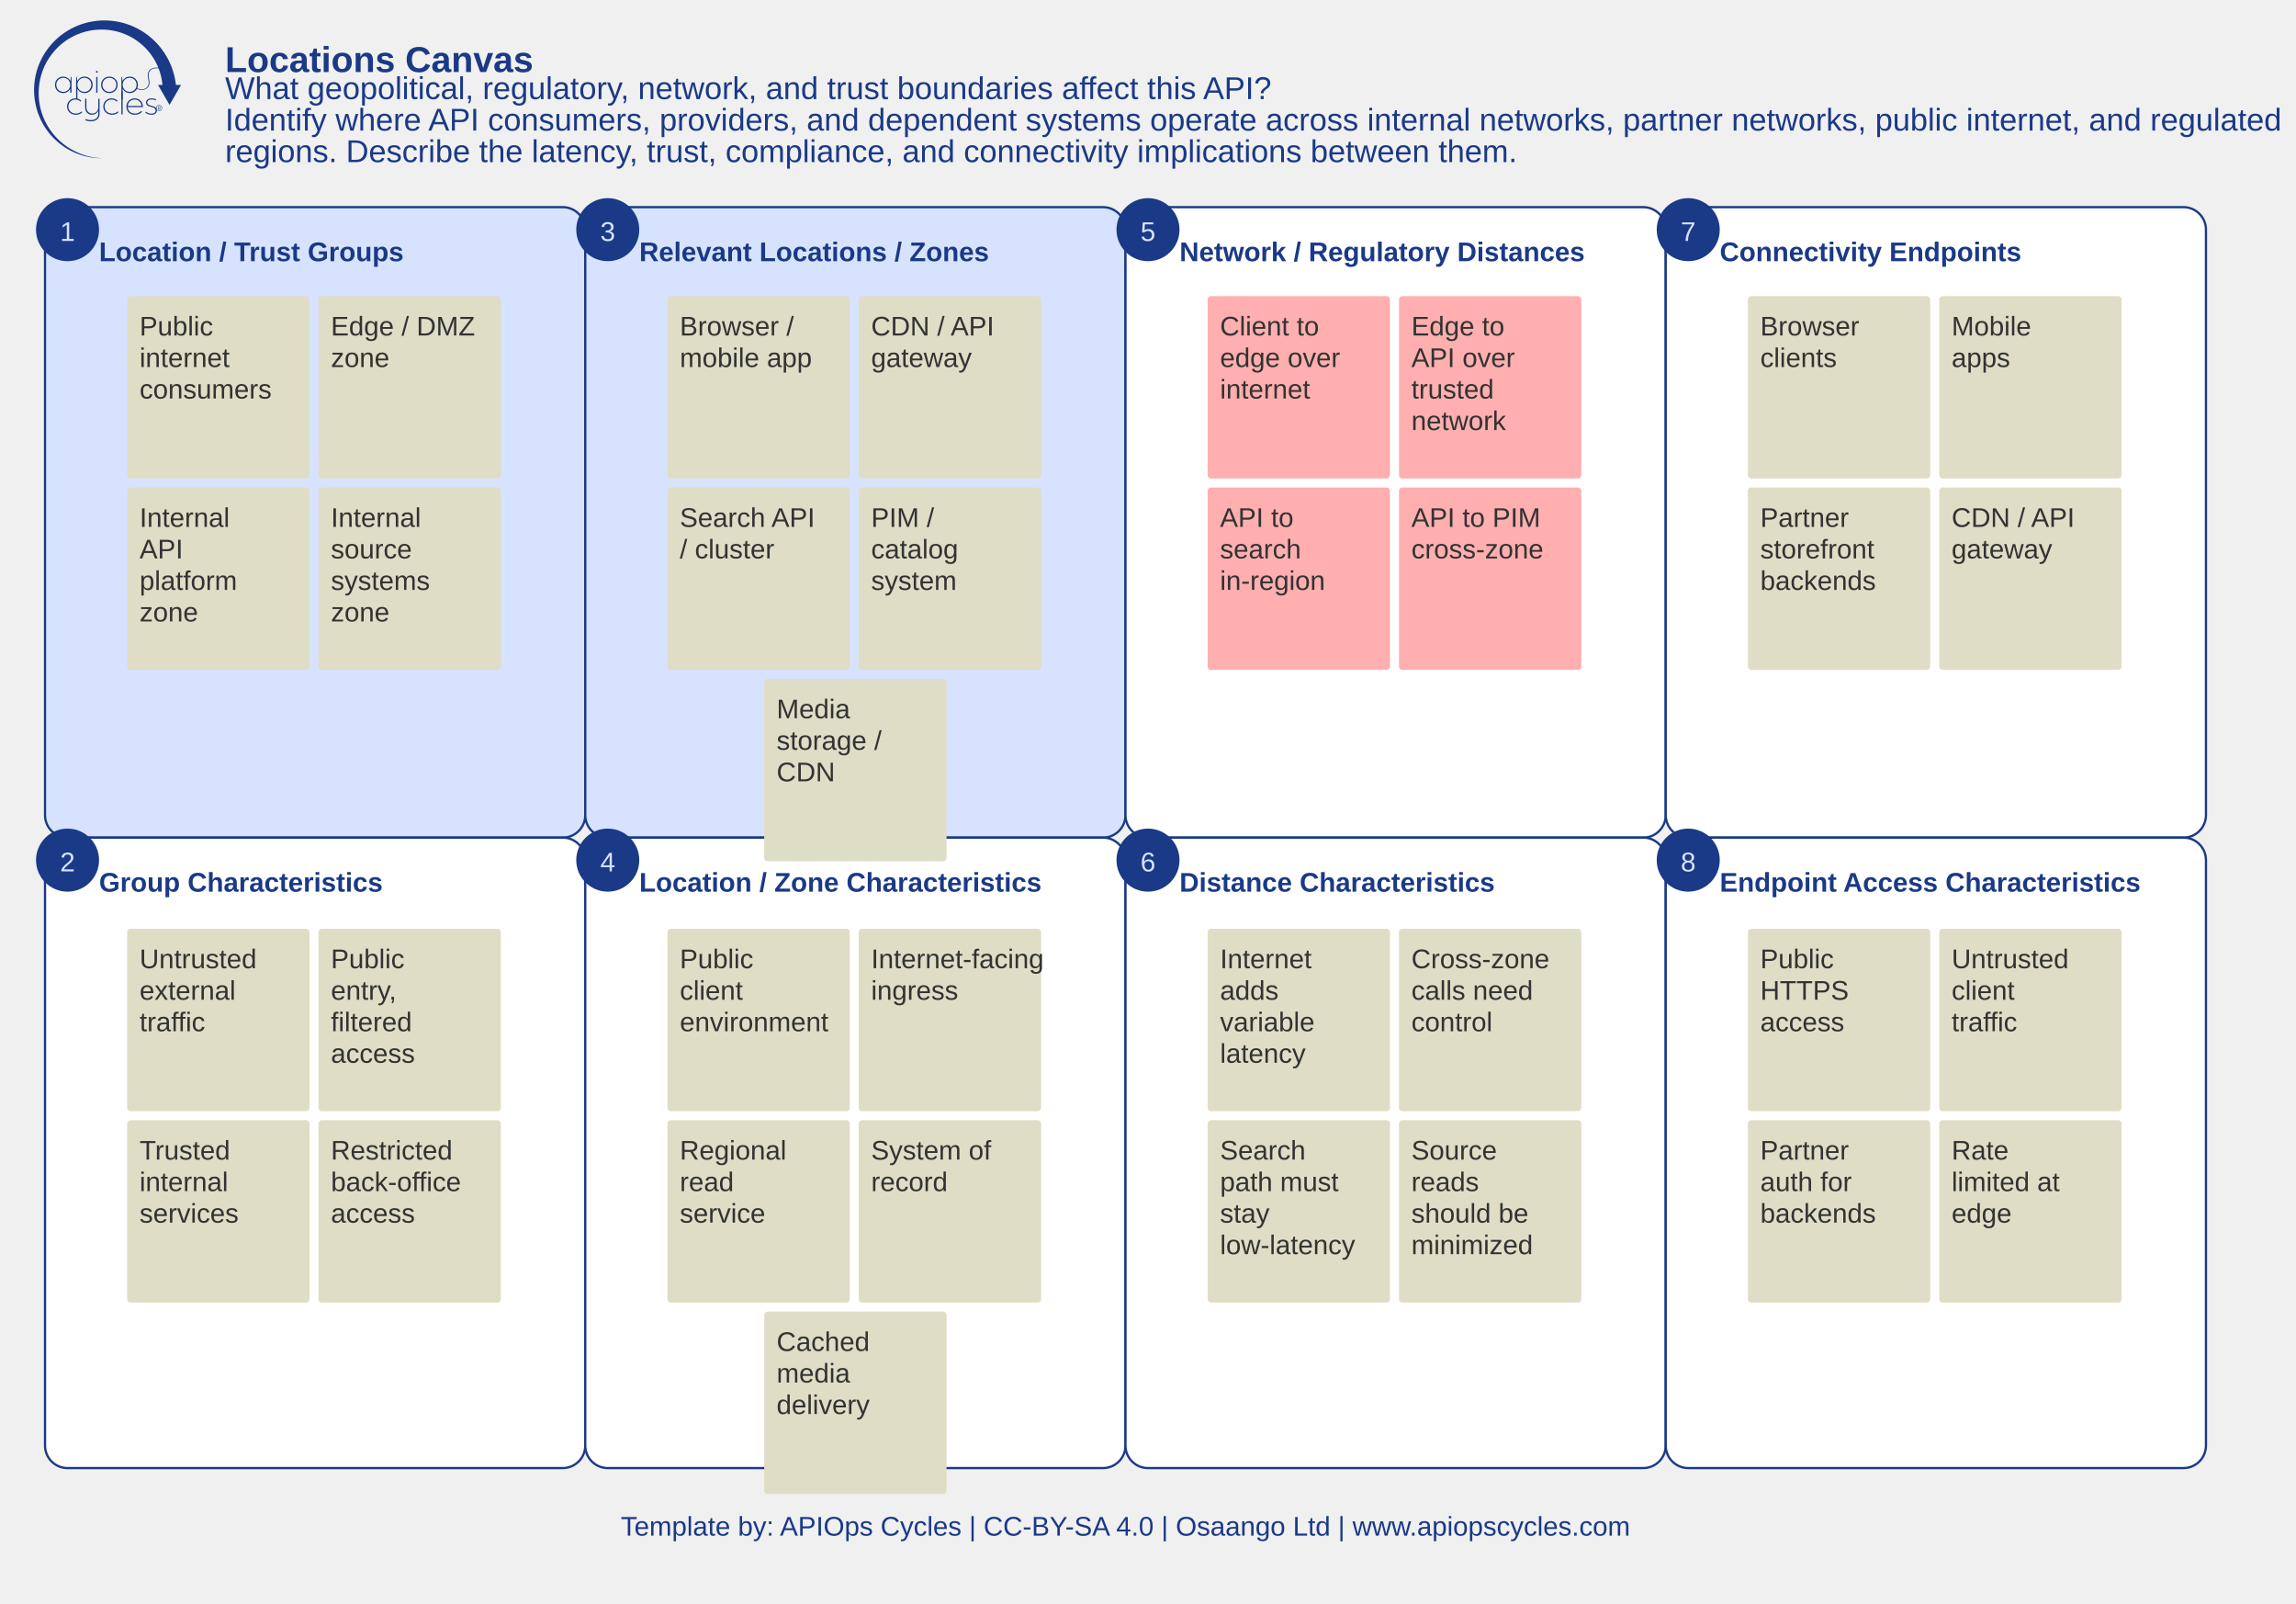
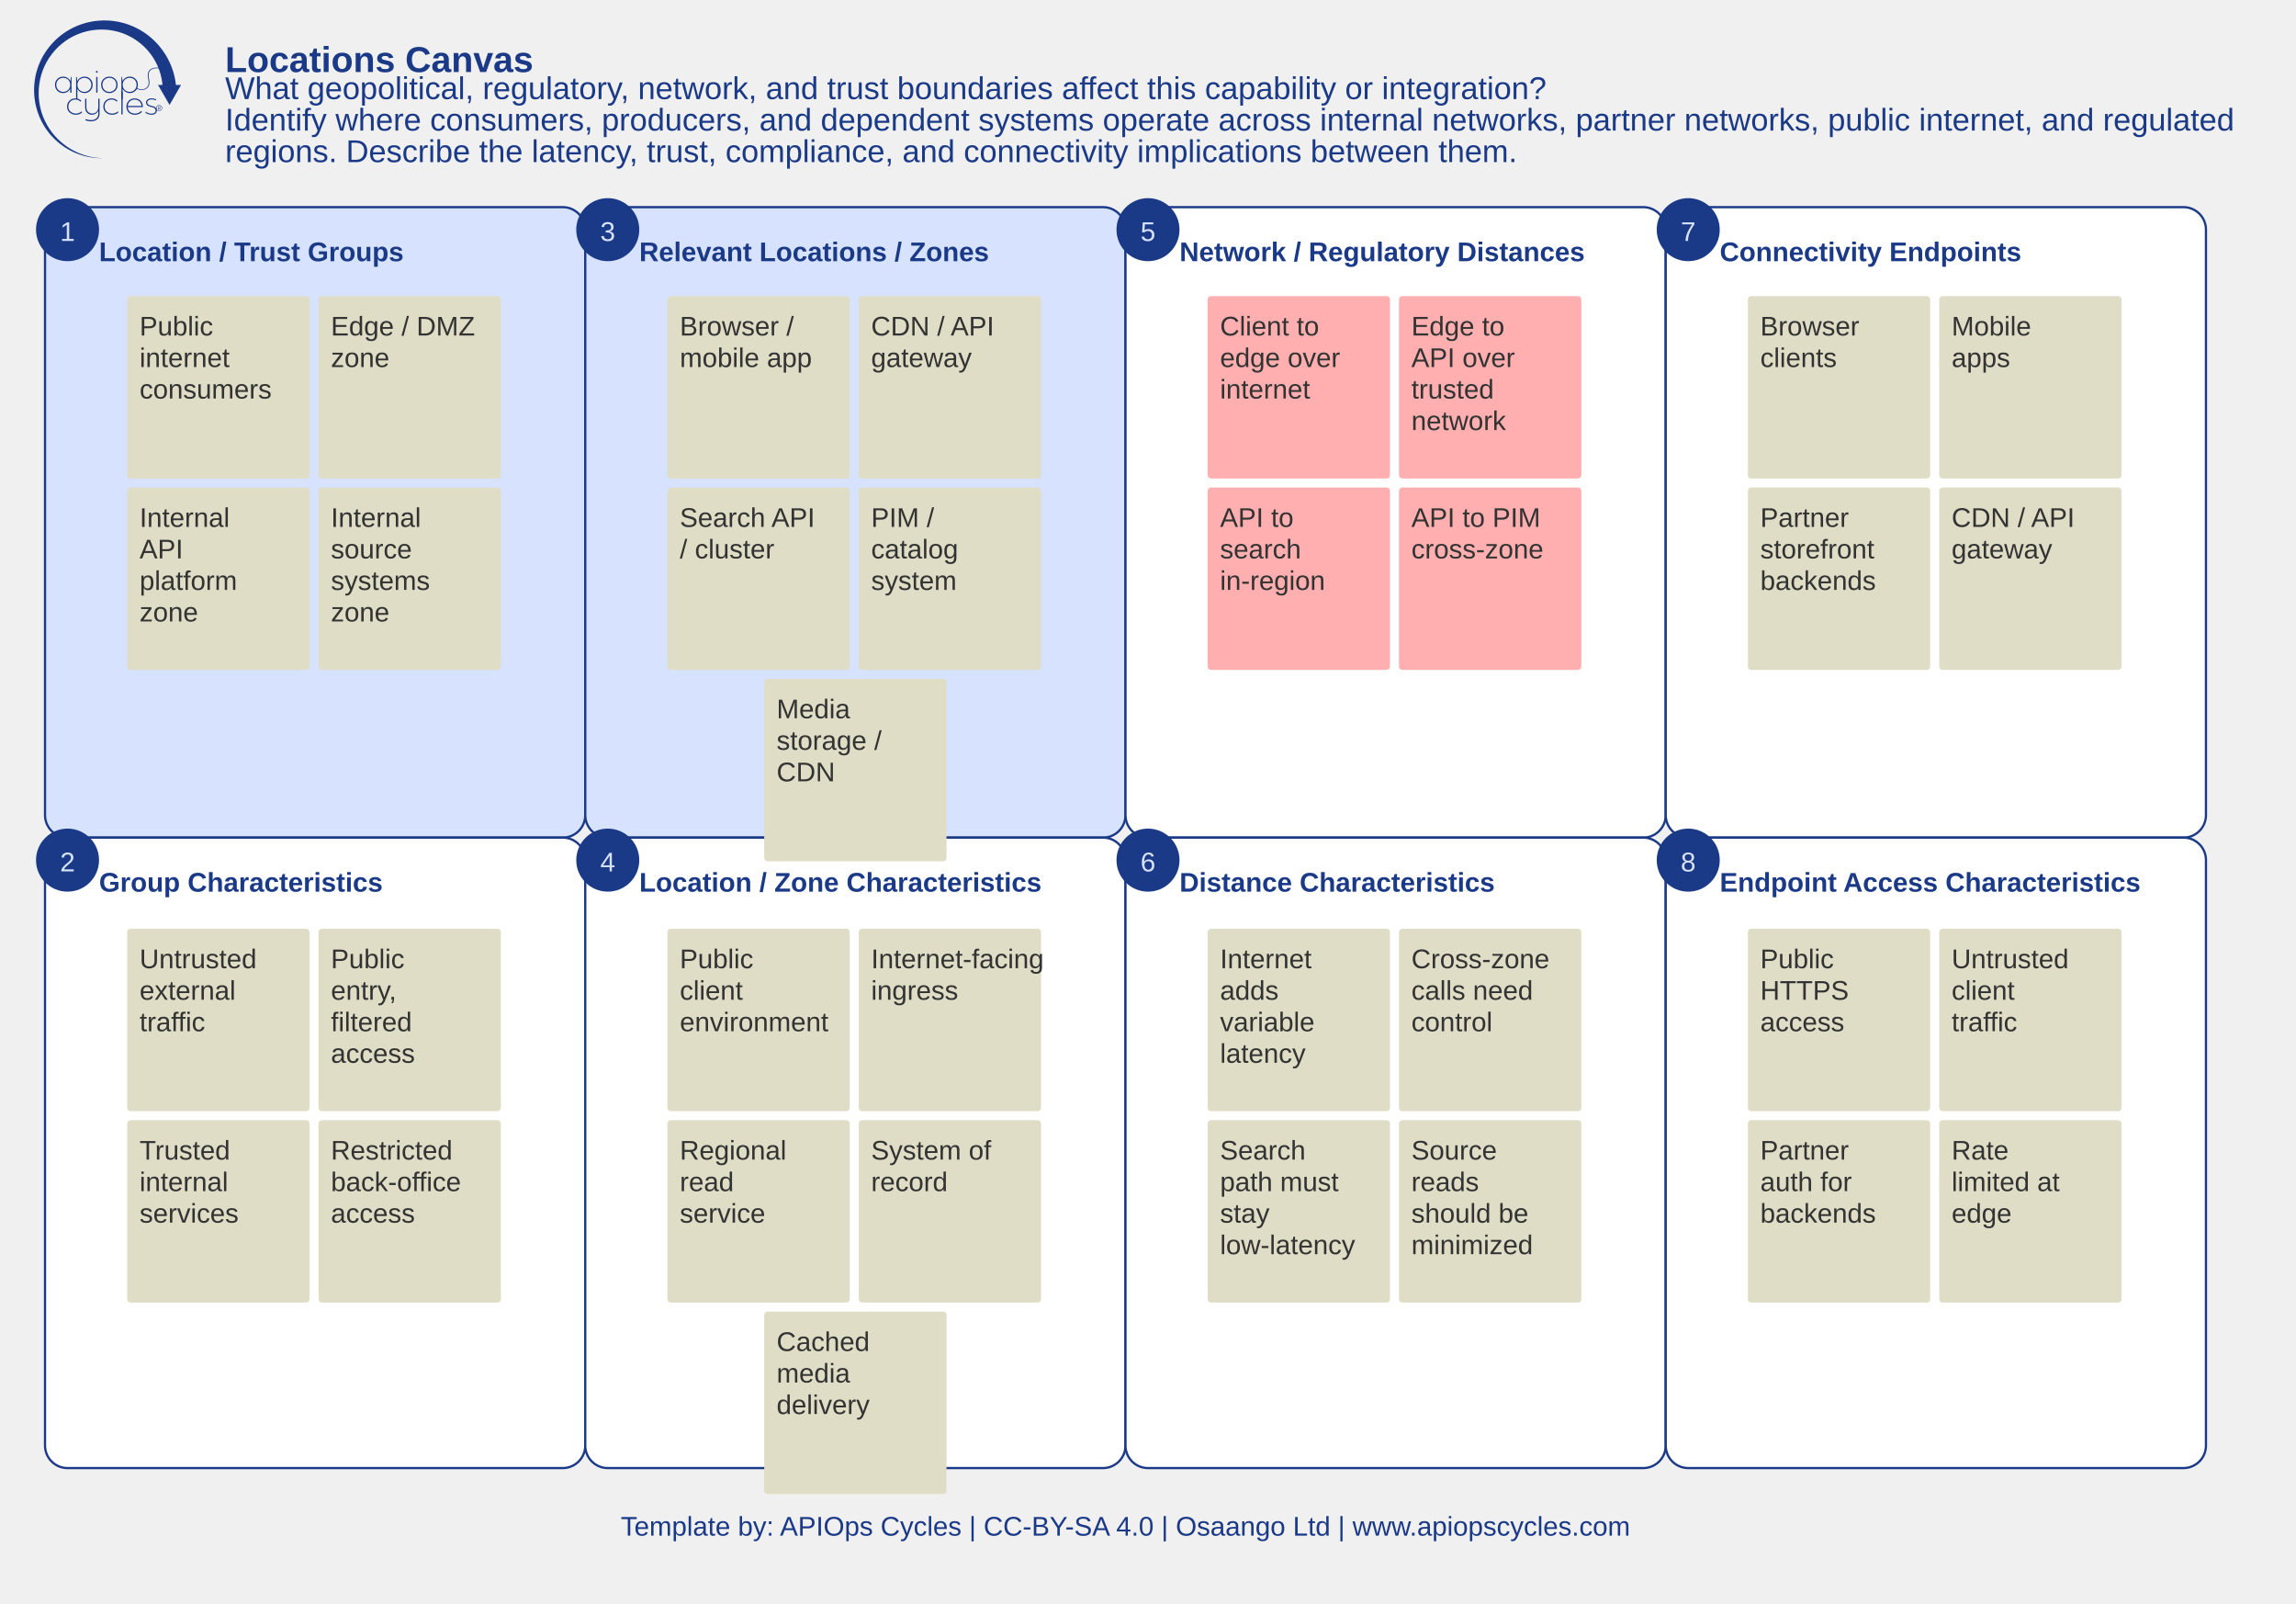
<svg xmlns="http://www.w3.org/2000/svg" width="1020" height="712" font-family="Arial, sans-serif" font-size="12" style="background-color: #f8fafc">
  <defs>
    <filter id="shadow">
      <feDropShadow dx="3" dy="3" stdDeviation="2" flood-color="rgba(0, 0, 0, 0.2)" />
    </filter>
  </defs>
  <g transform="translate(10, 5) scale(0.1,0.1)">
    <svg width="756" zoomAndPan="magnify" viewBox="0 0 567 567" height="756" preserveAspectRatio="xMidYMid meet" version="1.0" id="svg47">
      <defs id="defs5">
        <g id="g1" />
        <clipPath id="ecfbc6fc50">
          <path d="M 0.5 0 L 566.5 0 L 566.5 566 L 0.5 566 Z M 0.5 0 " clip-rule="nonzero" id="path1" />
        </clipPath>
        <clipPath id="4ee1efe14e">
          <path d="M 38 30 L 528.191 30 L 528.191 490 L 38 490 Z M 38 30 " clip-rule="nonzero" id="path2" />
        </clipPath>
        <clipPath id="631ef147b9">
          <path d="M 380 187 L 464 187 L 464 283 L 380 283 Z M 380 187 " clip-rule="nonzero" id="path3" />
        </clipPath>
        <clipPath id="dc9e064c61">
          <path d="M 463.609 187.988 L 458.23 287.418 L 379.734 283.168 L 385.113 183.742 Z M 463.609 187.988 " clip-rule="nonzero" id="path4" />
        </clipPath>
        <clipPath id="06f743e2a4">
          <path d="M 379.477 282.957 L 384.855 183.527 L 463.352 187.773 L 457.973 287.203 Z M 379.477 282.957 " clip-rule="nonzero" id="path5" />
        </clipPath>
      </defs>
      <g clip-path="url(#4ee1efe14e)" id="g8" style="fill:#1a3987;fill-opacity:1">
        <path fill="#ffffff" d="M 116.617 434.637 C 158.09 470.828 212.988 490.789 267.996 489.473 C 191.457 488.059 119.762 445.711 81.969 379.109 C 39.125 305.152 45.559 208.793 98.371 141.828 C 178.516 39.051 332.074 32.734 418.133 131.543 C 443.988 161.492 460.848 199.008 465.605 238.27 C 465.902 240.664 466.145 243.062 466.34 245.465 L 451.488 245.465 L 489.855 311.918 L 528.223 245.465 L 511.156 245.465 C 510.668 240.906 510.059 236.363 509.301 231.844 C 499.641 173.074 467.293 118.582 420.492 81.809 C 314.559 -1.688 159.801 18.852 81.219 129.086 C 13.043 224.371 27.914 357.969 116.617 434.637 " fill-opacity="1" fill-rule="nonzero" id="path8" style="fill:#1a3987;fill-opacity:1" />
      </g>
      <g fill="#ffffff" fill-opacity="1" id="g11" style="fill:#1a3987;fill-opacity:1">
        <g transform="translate(143.5886, 343.5815)" id="g10" style="fill:#1a3987;fill-opacity:1">
          <g id="g9" style="fill:#1a3987;fill-opacity:1">
            <path d="M 34.234 1.172 C 28.742 1.172 23.773 0.016 19.328 -2.297 C 14.879 -4.617 11.363 -7.844 8.781 -11.969 C 6.195 -16.094 4.906 -20.832 4.906 -26.188 C 4.906 -31.551 6.129 -36.273 8.578 -40.359 C 11.035 -44.453 14.32 -47.66 18.438 -49.984 C 22.562 -52.305 27.176 -53.469 32.281 -53.469 C 36.207 -53.469 39.938 -52.781 43.469 -51.406 C 47 -50.031 49.973 -47.938 52.391 -45.125 L 49.547 -42.391 C 47.516 -44.672 45.039 -46.43 42.125 -47.672 C 39.219 -48.922 35.938 -49.547 32.281 -49.547 C 28.031 -49.547 24.141 -48.562 20.609 -46.594 C 17.078 -44.633 14.281 -41.906 12.219 -38.406 C 10.156 -34.906 9.125 -30.832 9.125 -26.188 C 9.125 -21.613 10.234 -17.562 12.453 -14.031 C 14.68 -10.5 17.691 -7.734 21.484 -5.734 C 25.273 -3.742 29.523 -2.75 34.234 -2.75 C 38.098 -2.75 41.629 -3.453 44.828 -4.859 C 48.035 -6.266 51.176 -8.113 54.25 -10.406 L 54.25 -5.594 C 51.438 -3.438 48.363 -1.77 45.031 -0.594 C 41.695 0.582 38.098 1.172 34.234 1.172 Z M 34.234 1.172 " id="path9" style="fill:#1a3987;fill-opacity:1" />
          </g>
        </g>
      </g>
      <g fill="#ffffff" fill-opacity="1" id="g14" style="fill:#1a3987;fill-opacity:1">
        <g transform="translate(200.9774, 343.5815)" id="g13" style="fill:#1a3987;fill-opacity:1">
          <g id="g12" style="fill:#1a3987;fill-opacity:1">
            <path d="M 26.688 23.156 C 24.988 23.156 23.039 22.988 20.844 22.656 C 18.656 22.332 16.461 21.91 14.266 21.391 C 12.078 20.867 10.102 20.312 8.344 19.719 L 9.422 15.594 C 11.973 16.582 14.848 17.398 18.047 18.047 C 21.254 18.703 24.164 19.031 26.781 19.031 C 31.289 19.031 35.41 18.312 39.141 16.875 C 42.867 15.438 45.859 13.113 48.109 9.906 C 50.367 6.707 51.5 2.52 51.5 -2.656 L 51.5 -11.281 L 51.016 -11.281 C 49.055 -7.488 46.273 -4.461 42.672 -2.203 C 39.078 0.047 35.086 1.172 30.703 1.172 C 26.191 1.172 22.203 0.16 18.734 -1.859 C 15.273 -3.891 12.562 -6.77 10.594 -10.5 C 8.633 -14.227 7.656 -18.645 7.656 -23.75 L 7.656 -52.391 L 11.875 -52.391 L 11.875 -23.844 C 11.875 -19.52 12.723 -15.789 14.422 -12.656 C 16.117 -9.52 18.473 -7.098 21.484 -5.391 C 24.492 -3.691 27.895 -2.844 31.688 -2.844 C 35.352 -2.844 38.688 -3.738 41.688 -5.531 C 44.695 -7.332 47.082 -9.801 48.844 -12.938 C 50.613 -16.082 51.5 -19.719 51.5 -23.844 L 51.5 -52.391 L 55.719 -52.391 L 55.719 -2.656 C 55.719 3.301 54.395 8.191 51.75 12.016 C 49.102 15.848 45.586 18.66 41.203 20.453 C 36.816 22.254 31.977 23.156 26.688 23.156 Z M 26.688 23.156 " id="path11" style="fill:#1a3987;fill-opacity:1" />
          </g>
        </g>
      </g>
      <g fill="#ffffff" fill-opacity="1" id="g17" style="fill:#1a3987;fill-opacity:1">
        <g transform="translate(264.3502, 343.5815)" id="g16" style="fill:#1a3987;fill-opacity:1">
          <g id="g15" style="fill:#1a3987;fill-opacity:1">
            <path d="M 34.234 1.172 C 28.742 1.172 23.773 0.016 19.328 -2.297 C 14.879 -4.617 11.363 -7.844 8.781 -11.969 C 6.195 -16.094 4.906 -20.832 4.906 -26.188 C 4.906 -31.551 6.129 -36.273 8.578 -40.359 C 11.035 -44.453 14.32 -47.66 18.438 -49.984 C 22.562 -52.305 27.176 -53.469 32.281 -53.469 C 36.207 -53.469 39.938 -52.781 43.469 -51.406 C 47 -50.031 49.973 -47.938 52.391 -45.125 L 49.547 -42.391 C 47.516 -44.672 45.039 -46.43 42.125 -47.672 C 39.219 -48.922 35.938 -49.547 32.281 -49.547 C 28.031 -49.547 24.141 -48.562 20.609 -46.594 C 17.078 -44.633 14.281 -41.906 12.219 -38.406 C 10.156 -34.906 9.125 -30.832 9.125 -26.188 C 9.125 -21.613 10.234 -17.562 12.453 -14.031 C 14.68 -10.5 17.691 -7.734 21.484 -5.734 C 25.273 -3.742 29.523 -2.75 34.234 -2.75 C 38.098 -2.75 41.629 -3.453 44.828 -4.859 C 48.035 -6.266 51.176 -8.113 54.25 -10.406 L 54.25 -5.594 C 51.438 -3.438 48.363 -1.77 45.031 -0.594 C 41.695 0.582 38.098 1.172 34.234 1.172 Z M 34.234 1.172 " id="path14" style="fill:#1a3987;fill-opacity:1" />
          </g>
        </g>
      </g>
      <g fill="#ffffff" fill-opacity="1" id="g20" style="fill:#1a3987;fill-opacity:1">
        <g transform="translate(321.739, 343.5815)" id="g19" style="fill:#1a3987;fill-opacity:1">
          <g id="g18" style="fill:#1a3987;fill-opacity:1">
            <path d="M 7.656 0 L 7.656 -76.422 L 11.875 -76.422 L 11.875 0 Z M 7.656 0 " id="path17" style="fill:#1a3987;fill-opacity:1" />
          </g>
        </g>
      </g>
      <g fill="#ffffff" fill-opacity="1" id="g23" style="fill:#1a3987;fill-opacity:1">
        <g transform="translate(341.261, 343.5815)" id="g22" style="fill:#1a3987;fill-opacity:1">
          <g id="g21" style="fill:#1a3987;fill-opacity:1">
            <path d="M 33.266 1.172 C 27.566 1.172 22.594 0.016 18.344 -2.297 C 14.094 -4.617 10.789 -7.844 8.438 -11.969 C 6.082 -16.094 4.906 -20.832 4.906 -26.188 C 4.906 -31.551 6.129 -36.273 8.578 -40.359 C 11.035 -44.453 14.32 -47.66 18.438 -49.984 C 22.562 -52.305 27.176 -53.469 32.281 -53.469 C 37.383 -53.469 42.008 -52.305 46.156 -49.984 C 50.312 -47.66 53.598 -44.453 56.016 -40.359 C 58.441 -36.273 59.656 -31.551 59.656 -26.188 L 59.656 -24.328 L 9.219 -24.328 C 9.477 -20.078 10.641 -16.316 12.703 -13.047 C 14.766 -9.773 17.547 -7.238 21.047 -5.438 C 24.547 -3.645 28.617 -2.75 33.266 -2.75 C 37.316 -2.75 41.172 -3.5 44.828 -5 C 48.492 -6.508 51.602 -8.766 54.156 -11.766 L 56.906 -8.531 C 53.895 -5.133 50.328 -2.664 46.203 -1.125 C 42.086 0.406 37.773 1.172 33.266 1.172 Z M 9.219 -28.156 L 55.328 -28.156 C 55.066 -32.406 53.875 -36.133 51.75 -39.344 C 49.625 -42.551 46.875 -45.051 43.5 -46.844 C 40.133 -48.645 36.395 -49.547 32.281 -49.547 C 28.219 -49.547 24.504 -48.645 21.141 -46.844 C 17.773 -45.051 15.031 -42.551 12.906 -39.344 C 10.781 -36.133 9.551 -32.406 9.219 -28.156 Z M 9.219 -28.156 " id="path20" style="fill:#1a3987;fill-opacity:1" />
          </g>
        </g>
      </g>
      <g fill="#ffffff" fill-opacity="1" id="g26" style="fill:#1a3987;fill-opacity:1">
        <g transform="translate(405.8111, 343.5815)" id="g25" style="fill:#1a3987;fill-opacity:1">
          <g id="g24" style="fill:#1a3987;fill-opacity:1">
            <path d="M 24.328 1.172 C 20.211 1.172 16.367 0.52 12.797 -0.781 C 9.234 -2.094 6.145 -3.695 3.531 -5.594 L 5.203 -9.031 C 7.492 -7.195 10.27 -5.641 13.531 -4.359 C 16.801 -3.086 20.336 -2.453 24.141 -2.453 C 28.316 -2.453 31.613 -3.383 34.031 -5.25 C 36.457 -7.113 37.672 -9.516 37.672 -12.453 C 37.672 -15.535 36.656 -18.07 34.625 -20.062 C 32.602 -22.062 28.711 -23.648 22.953 -24.828 C 16.68 -26.129 12.234 -28.07 9.609 -30.656 C 6.992 -33.238 5.688 -36.426 5.688 -40.219 C 5.688 -42.645 6.453 -44.852 7.984 -46.844 C 9.523 -48.844 11.672 -50.445 14.422 -51.656 C 17.172 -52.863 20.375 -53.469 24.031 -53.469 C 27.102 -53.469 29.832 -53.207 32.219 -52.688 C 34.613 -52.164 36.859 -51.508 38.953 -50.719 L 38.953 -46.797 C 36.984 -47.648 34.77 -48.367 32.312 -48.953 C 29.863 -49.547 27.07 -49.844 23.938 -49.844 C 19.75 -49.844 16.363 -48.895 13.781 -47 C 11.195 -45.102 9.906 -42.844 9.906 -40.219 C 9.906 -38.457 10.312 -36.836 11.125 -35.359 C 11.945 -33.891 13.406 -32.582 15.5 -31.438 C 17.594 -30.301 20.602 -29.305 24.531 -28.453 C 30.938 -27.078 35.43 -25.098 38.016 -22.516 C 40.598 -19.93 41.891 -16.613 41.891 -12.562 C 41.891 -8.633 40.301 -5.363 37.125 -2.75 C 33.957 -0.133 29.691 1.172 24.328 1.172 Z M 24.328 1.172 " id="path23" style="fill:#1a3987;fill-opacity:1" />
          </g>
        </g>
      </g>
      <g fill="#ffffff" fill-opacity="1" id="g29" style="fill:#1a3987;fill-opacity:1">
        <g transform="translate(103.1736,271.3029)" id="g28" style="fill:#1a3987;fill-opacity:1">
          <g id="g27" style="fill:#1a3987;fill-opacity:1">
            <path d="m 31.969,1.188 c -4.98,0 -9.508,-1.164 -13.578,-3.484 -4.062,-2.332 -7.293,-5.566 -9.688,-9.703 -2.398,-4.133 -3.594,-8.891 -3.594,-14.266 0,-5.375 1.195,-10.109 3.594,-14.203 2.395,-4.102 5.625,-7.316 9.688,-9.641 4.07,-2.332 8.598,-3.5 13.578,-3.5 5.188,0 9.875,1.262 14.062,3.781 4.195,2.523 7.414,5.98 9.656,10.375 h 0.578 L 57.844,-52.531 h 2.266 V 0 H 55.875 V -12.297 H 55.281 C 52.988,-8.098 49.789,-4.801 45.688,-2.406 41.594,-0.008 37.02,1.188 31.969,1.188 Z M 32.562,-2.75 c 4.332,0 8.25,-1 11.75,-3 3.508,-2 6.297,-4.77 8.359,-8.312 2.07,-3.539 3.109,-7.609 3.109,-12.203 0,-4.656 -1.039,-8.738 -3.109,-12.25 -2.062,-3.508 -4.852,-6.242 -8.359,-8.203 -3.5,-1.969 -7.418,-2.953 -11.75,-2.953 -4.262,0 -8.148,0.984 -11.656,2.953 -3.512,1.961 -6.32,4.695 -8.422,8.203 -2.094,3.512 -3.141,7.594 -3.141,12.25 0,4.594 1.031,8.664 3.094,12.203 2.07,3.543 4.879,6.312 8.422,8.312 3.539,2 7.441,3 11.703,3 z m 0,0" id="path26" style="fill:#1a3987;fill-opacity:1" />
          </g>
        </g>
      </g>
      <g fill="#ffffff" fill-opacity="1" id="g32" style="fill:#1a3987;fill-opacity:1">
        <g transform="translate(170.9521,271.3029)" id="g31" style="fill:#1a3987;fill-opacity:1">
          <g id="g30" style="fill:#1a3987;fill-opacity:1">
            <path d="M 7.672,21.734 V -52.531 H 9.938 l 1.578,13.078 H 12 c 2.289,-4.395 5.535,-7.852 9.734,-10.375 4.195,-2.52 8.891,-3.781 14.078,-3.781 4.977,0 9.5,1.168 13.562,3.5 4.07,2.324 7.305,5.539 9.703,9.641 2.395,4.094 3.594,8.828 3.594,14.203 0,5.375 -1.199,10.133 -3.594,14.266 C 56.68,-7.863 53.445,-4.629 49.375,-2.297 45.312,0.023 40.789,1.188 35.812,1.188 30.82,1.188 26.258,-0.008 22.125,-2.406 18,-4.801 14.789,-8.066 12.5,-12.203 h -0.594 v 33.938 z M 35.219,-2.75 c 4.258,0 8.145,-1 11.656,-3 3.508,-2 6.297,-4.77 8.359,-8.312 2.07,-3.539 3.109,-7.609 3.109,-12.203 0,-4.656 -1.039,-8.738 -3.109,-12.25 -2.062,-3.508 -4.852,-6.242 -8.359,-8.203 -3.512,-1.969 -7.398,-2.953 -11.656,-2.953 -4.262,0 -8.164,0.984 -11.703,2.953 -3.543,1.961 -6.352,4.695 -8.422,8.203 -2.062,3.512 -3.094,7.594 -3.094,12.25 0,4.594 1.031,8.664 3.094,12.203 2.07,3.543 4.879,6.312 8.422,8.312 3.539,2 7.441,3 11.703,3 z m 0,0" id="path29" style="fill:#1a3987;fill-opacity:1" />
          </g>
        </g>
      </g>
      <g fill="#ffffff" fill-opacity="1" id="g35" style="fill:#1a3987;fill-opacity:1">
        <g transform="translate(238.2387, 271.3029)" id="g34" style="fill:#1a3987;fill-opacity:1">
          <g id="g33" style="fill:#1a3987;fill-opacity:1">
            <path d="M 9.438 -66.406 C 8.594 -66.406 7.859 -66.711 7.234 -67.328 C 6.609 -67.953 6.297 -68.691 6.297 -69.547 C 6.297 -70.398 6.609 -71.117 7.234 -71.703 C 7.859 -72.297 8.594 -72.594 9.438 -72.594 C 10.289 -72.594 11.016 -72.297 11.609 -71.703 C 12.203 -71.117 12.5 -70.398 12.5 -69.547 C 12.5 -68.691 12.203 -67.953 11.609 -67.328 C 11.016 -66.711 10.289 -66.406 9.438 -66.406 Z M 7.281 0 L 7.281 -52.531 L 11.609 -52.531 L 11.609 0 Z M 7.281 0 " id="path32" style="fill:#1a3987;fill-opacity:1" />
          </g>
        </g>
      </g>
      <g fill="#ffffff" fill-opacity="1" id="g38" style="fill:#1a3987;fill-opacity:1">
        <g transform="translate(257.0278,271.3029)" id="g37" style="fill:#1a3987;fill-opacity:1">
          <g id="g36" style="fill:#1a3987;fill-opacity:1">
            <path d="m 32.359,1.188 c -5.117,0 -9.742,-1.164 -13.875,-3.484 -4.125,-2.332 -7.418,-5.566 -9.875,-9.703 -2.461,-4.133 -3.688,-8.891 -3.688,-14.266 0,-5.375 1.227,-10.109 3.688,-14.203 2.457,-4.102 5.75,-7.316 9.875,-9.641 4.133,-2.332 8.758,-3.5 13.875,-3.5 5.113,0 9.738,1.168 13.875,3.5 4.133,2.324 7.43,5.539 9.891,9.641 2.457,4.094 3.688,8.828 3.688,14.203 0,5.375 -1.23,10.133 -3.688,14.266 -2.461,4.137 -5.758,7.371 -9.891,9.703 -4.137,2.32 -8.762,3.484 -13.875,3.484 z m 0,-3.938 c 4.332,0 8.254,-1 11.766,-3 3.508,-2 6.297,-4.77 8.359,-8.312 2.062,-3.539 3.094,-7.609 3.094,-12.203 0,-4.656 -1.031,-8.738 -3.094,-12.25 -2.062,-3.508 -4.852,-6.242 -8.359,-8.203 -3.512,-1.969 -7.434,-2.953 -11.766,-2.953 -4.262,0 -8.164,0.984 -11.703,2.953 -3.543,1.961 -6.344,4.695 -8.406,8.203 -2.062,3.512 -3.094,7.594 -3.094,12.25 0,4.594 1.031,8.664 3.094,12.203 2.062,3.543 4.863,6.312 8.406,8.312 3.539,2 7.441,3 11.703,3 z m 0,0" id="path35" style="fill:#1a3987;fill-opacity:1" />
          </g>
        </g>
      </g>
      <g fill="#ffffff" fill-opacity="1" id="g41" style="fill:#1a3987;fill-opacity:1">
        <g transform="translate(321.7568,271.3029)" id="g40" style="fill:#1a3987;fill-opacity:1">
          <g id="g39" style="fill:#1a3987;fill-opacity:1">
            <path d="M 7.672,21.734 V -52.531 H 9.938 l 1.578,13.078 H 12 c 2.289,-4.395 5.535,-7.852 9.734,-10.375 4.195,-2.52 8.891,-3.781 14.078,-3.781 4.977,0 9.5,1.168 13.562,3.5 4.07,2.324 7.305,5.539 9.703,9.641 2.395,4.094 3.594,8.828 3.594,14.203 0,5.375 -1.199,10.133 -3.594,14.266 C 56.68,-7.863 53.445,-4.629 49.375,-2.297 45.312,0.023 40.789,1.188 35.812,1.188 30.82,1.188 26.258,-0.008 22.125,-2.406 18,-4.801 14.789,-8.066 12.5,-12.203 h -0.594 v 33.938 z M 35.219,-2.75 c 4.258,0 8.145,-1 11.656,-3 3.508,-2 6.297,-4.77 8.359,-8.312 2.07,-3.539 3.109,-7.609 3.109,-12.203 0,-4.656 -1.039,-8.738 -3.109,-12.25 -2.062,-3.508 -4.852,-6.242 -8.359,-8.203 -3.512,-1.969 -7.398,-2.953 -11.656,-2.953 -4.262,0 -8.164,0.984 -11.703,2.953 -3.543,1.961 -6.352,4.695 -8.422,8.203 -2.062,3.512 -3.094,7.594 -3.094,12.25 0,4.594 1.031,8.664 3.094,12.203 2.07,3.543 4.879,6.312 8.422,8.312 3.539,2 7.441,3 11.703,3 z m 0,0" id="path38" style="fill:#1a3987;fill-opacity:1" />
          </g>
        </g>
      </g>
      <g fill="#ffffff" fill-opacity="1" id="g44" style="fill:#1a3987;fill-opacity:1">
        <g transform="translate(443.0016, 344.7426)" id="g43" style="fill:#1a3987;fill-opacity:1">
          <g id="g42" style="fill:#1a3987;fill-opacity:1">
            <path d="M 12.016 -12.578 C 10.18 -12.578 8.504 -13.008 6.984 -13.875 C 5.461 -14.75 4.242 -15.93 3.328 -17.422 C 2.41 -18.91 1.953 -20.602 1.953 -22.5 C 1.953 -24.426 2.41 -26.133 3.328 -27.625 C 4.242 -29.113 5.461 -30.289 6.984 -31.156 C 8.504 -32.031 10.18 -32.469 12.016 -32.469 C 13.879 -32.469 15.586 -32.031 17.141 -31.156 C 18.691 -30.289 19.926 -29.113 20.844 -27.625 C 21.758 -26.133 22.219 -24.426 22.219 -22.5 C 22.219 -20.602 21.758 -18.91 20.844 -17.422 C 19.926 -15.93 18.691 -14.75 17.141 -13.875 C 15.586 -13.008 13.879 -12.578 12.016 -12.578 Z M 12.016 -13.922 C 13.691 -13.922 15.172 -14.285 16.453 -15.016 C 17.742 -15.742 18.766 -16.754 19.516 -18.047 C 20.266 -19.336 20.641 -20.82 20.641 -22.5 C 20.641 -24.207 20.266 -25.703 19.516 -26.984 C 18.766 -28.273 17.742 -29.285 16.453 -30.016 C 15.172 -30.742 13.691 -31.109 12.016 -31.109 C 10.398 -31.109 8.957 -30.742 7.688 -30.016 C 6.414 -29.285 5.414 -28.273 4.688 -26.984 C 3.957 -25.703 3.594 -24.207 3.594 -22.5 C 3.594 -20.82 3.957 -19.336 4.688 -18.047 C 5.414 -16.754 6.414 -15.742 7.688 -15.016 C 8.957 -14.285 10.398 -13.922 12.016 -13.922 Z M 8.578 -16.859 L 8.578 -28.312 L 11.547 -28.312 C 13.285 -28.312 14.539 -27.879 15.312 -27.016 C 16.094 -26.148 16.484 -25.109 16.484 -23.891 C 16.484 -23.086 16.281 -22.352 15.875 -21.688 C 15.477 -21.02 14.875 -20.516 14.062 -20.172 L 16.484 -16.859 L 14.672 -16.859 L 12.578 -19.75 L 10.109 -19.75 L 10.109 -16.859 Z M 10.109 -20.906 L 11.453 -20.906 C 12.766 -20.906 13.664 -21.188 14.156 -21.75 C 14.656 -22.312 14.906 -23.023 14.906 -23.891 C 14.906 -24.797 14.656 -25.551 14.156 -26.156 C 13.664 -26.758 12.766 -27.062 11.453 -27.062 L 10.109 -27.062 Z M 10.109 -20.906 " id="path41" style="fill:#1a3987;fill-opacity:1" />
          </g>
        </g>
      </g>
      <g clip-path="url(#631ef147b9)" id="g47" transform="matrix(0.9917124,0,0,0.7826673,3.840058,40.77719)" style="fill:#1a3987;fill-opacity:1">
        <g clip-path="url(#dc9e064c61)" id="g46" style="fill:#1a3987;fill-opacity:1">
          <g clip-path="url(#06f743e2a4)" id="g45" style="fill:#1a3987;fill-opacity:1">
            <path fill="#ffffff" d="m 380.312,275.602 c -0.469,0.598 -0.363,1.461 0.23,1.93 5.379,4.219 12.348,6.117 19.121,5.199 6.773,-0.918 12.988,-4.594 17.051,-10.094 4.625,-6.254 6.59,-14.914 5.836,-25.734 -0.27,-3.887 -0.832,-7.789 -1.375,-11.559 -0.668,-4.652 -1.359,-9.465 -1.492,-14.203 -0.188,-6.918 0.91,-16.555 7.211,-23.152 3.93,-4.113 9.719,-6.754 16.297,-7.43 5.484,-0.566 11.523,0.164 18.465,2.23 0.727,0.215 1.492,-0.199 1.707,-0.926 0.031,-0.105 0.051,-0.211 0.059,-0.32 0.031,-0.617 -0.359,-1.203 -0.98,-1.387 -7.297,-2.172 -13.684,-2.934 -19.531,-2.332 -7.23,0.746 -13.621,3.68 -18,8.266 -6.957,7.281 -8.176,17.684 -7.973,25.129 0.133,4.895 0.84,9.785 1.52,14.516 0.535,3.723 1.09,7.57 1.352,11.359 0.707,10.148 -1.078,18.195 -5.301,23.91 -3.57,4.832 -9.258,8.199 -15.211,9.004 -5.953,0.805 -12.328,-0.93 -17.055,-4.637 -0.598,-0.469 -1.461,-0.367 -1.93,0.23 z m 0,0" fill-opacity="1" fill-rule="nonzero" id="path44" style="fill:#1a3987;fill-opacity:1" />
          </g>
        </g>
      </g>
    </svg>
  </g>
  <text x="100" y="32" text-anchor="start" font-family="Arial, sans-serif" font-size="16" fill="#1a3987" font-weight="bold">
    <tspan>Locations Canvas</tspan>
  </text>
  <text x="100" y="44" text-anchor="start" font-family="Arial, sans-serif" font-size="14" fill="#1a3987">
-     <tspan>What geopolitical, regulatory, network, and trust boundaries affect this API?</tspan>
+     <tspan>What geopolitical, regulatory, network, and trust boundaries affect this capability or integration?</tspan>
  </text>
  <text x="100" y="58" text-anchor="start" font-family="Arial, sans-serif" font-size="14" fill="#1a3987">
-     <tspan>Identify where API consumers, providers, and dependent systems operate across internal networks, partner networks, public internet, and regulated</tspan>
+     <tspan>Identify where consumers, producers, and dependent systems operate across internal networks, partner networks, public internet, and regulated</tspan>
    <tspan x="100" dy="14">regions. Describe the latency, trust, compliance, and connectivity implications between them.</tspan>
  </text>
  <rect x="20" y="92" width="240" height="280" fill="#d7e3fe" stroke="#1a3987" rx="10" ry="10" />
  <circle cx="30" cy="102" r="14" fill="#1a3987" />
  <text x="30" y="107" text-anchor="middle" font-family="Arial, sans-serif" font-size="12" fill="#d7e3fe">1</text>
  <text x="44" y="116" text-anchor="start" font-family="Arial, sans-serif" font-size="12" fill="#1a3987" font-weight="bold">
    <tspan>Location / Trust Groups</tspan>
  </text>
  <rect x="20" y="372" width="240" height="280" fill="#ffffff" stroke="#1a3987" rx="10" ry="10" />
  <circle cx="30" cy="382" r="14" fill="#1a3987" />
  <text x="30" y="387" text-anchor="middle" font-family="Arial, sans-serif" font-size="12" fill="#d7e3fe">2</text>
  <text x="44" y="396" text-anchor="start" font-family="Arial, sans-serif" font-size="12" fill="#1a3987" font-weight="bold">
    <tspan>Group Characteristics</tspan>
  </text>
  <rect x="260" y="92" width="240" height="280" fill="#d7e3fe" stroke="#1a3987" rx="10" ry="10" />
  <circle cx="270" cy="102" r="14" fill="#1a3987" />
  <text x="270" y="107" text-anchor="middle" font-family="Arial, sans-serif" font-size="12" fill="#d7e3fe">3</text>
  <text x="284" y="116" text-anchor="start" font-family="Arial, sans-serif" font-size="12" fill="#1a3987" font-weight="bold">
    <tspan>Relevant Locations / Zones</tspan>
  </text>
  <rect x="260" y="372" width="240" height="280" fill="#ffffff" stroke="#1a3987" rx="10" ry="10" />
  <circle cx="270" cy="382" r="14" fill="#1a3987" />
  <text x="270" y="387" text-anchor="middle" font-family="Arial, sans-serif" font-size="12" fill="#d7e3fe">4</text>
  <text x="284" y="396" text-anchor="start" font-family="Arial, sans-serif" font-size="12" fill="#1a3987" font-weight="bold">
    <tspan>Location / Zone Characteristics</tspan>
  </text>
  <rect x="500" y="92" width="240" height="280" fill="#ffffff" stroke="#1a3987" rx="10" ry="10" />
  <circle cx="510" cy="102" r="14" fill="#1a3987" />
  <text x="510" y="107" text-anchor="middle" font-family="Arial, sans-serif" font-size="12" fill="#d7e3fe">5</text>
  <text x="524" y="116" text-anchor="start" font-family="Arial, sans-serif" font-size="12" fill="#1a3987" font-weight="bold">
    <tspan>Network / Regulatory Distances</tspan>
  </text>
  <rect x="500" y="372" width="240" height="280" fill="#ffffff" stroke="#1a3987" rx="10" ry="10" />
  <circle cx="510" cy="382" r="14" fill="#1a3987" />
  <text x="510" y="387" text-anchor="middle" font-family="Arial, sans-serif" font-size="12" fill="#d7e3fe">6</text>
  <text x="524" y="396" text-anchor="start" font-family="Arial, sans-serif" font-size="12" fill="#1a3987" font-weight="bold">
    <tspan>Distance Characteristics</tspan>
  </text>
  <rect x="740" y="92" width="240" height="280" fill="#ffffff" stroke="#1a3987" rx="10" ry="10" />
  <circle cx="750" cy="102" r="14" fill="#1a3987" />
  <text x="750" y="107" text-anchor="middle" font-family="Arial, sans-serif" font-size="12" fill="#d7e3fe">7</text>
  <text x="764" y="116" text-anchor="start" font-family="Arial, sans-serif" font-size="12" fill="#1a3987" font-weight="bold">
    <tspan>Connectivity Endpoints</tspan>
  </text>
  <rect x="740" y="372" width="240" height="280" fill="#ffffff" stroke="#1a3987" rx="10" ry="10" />
  <circle cx="750" cy="382" r="14" fill="#1a3987" />
  <text x="750" y="387" text-anchor="middle" font-family="Arial, sans-serif" font-size="12" fill="#d7e3fe">8</text>
  <text x="764" y="396" text-anchor="start" font-family="Arial, sans-serif" font-size="12" fill="#1a3987" font-weight="bold">
    <tspan>Endpoint Access Characteristics</tspan>
  </text>
  <rect x="57" y="132" width="80" height="80" fill="#DFDDC5" stroke="#DFDDC5" rx="1" ry="1" />
  <text x="62" y="149" fill="#333">
    <tspan>Public</tspan>
    <tspan x="62" dy="14">internet</tspan>
    <tspan x="62" dy="14">consumers</tspan>
  </text>
  <rect x="142" y="132" width="80" height="80" fill="#DFDDC5" stroke="#DFDDC5" rx="1" ry="1" />
  <text x="147" y="149" fill="#333">
    <tspan>Edge / DMZ</tspan>
    <tspan x="147" dy="14">zone</tspan>
  </text>
  <rect x="57" y="217" width="80" height="80" fill="#DFDDC5" stroke="#DFDDC5" rx="1" ry="1" />
  <text x="62" y="234" fill="#333">
    <tspan>Internal</tspan>
    <tspan x="62" dy="14">API</tspan>
    <tspan x="62" dy="14">platform</tspan>
    <tspan x="62" dy="14">zone</tspan>
  </text>
  <rect x="142" y="217" width="80" height="80" fill="#DFDDC5" stroke="#DFDDC5" rx="1" ry="1" />
  <text x="147" y="234" fill="#333">
    <tspan>Internal</tspan>
    <tspan x="147" dy="14">source</tspan>
    <tspan x="147" dy="14">systems</tspan>
    <tspan x="147" dy="14">zone</tspan>
  </text>
  <rect x="57" y="413" width="80" height="80" fill="#DFDDC5" stroke="#DFDDC5" rx="1" ry="1" />
  <text x="62" y="430" fill="#333">
    <tspan>Untrusted</tspan>
    <tspan x="62" dy="14">external</tspan>
    <tspan x="62" dy="14">traffic</tspan>
  </text>
  <rect x="142" y="413" width="80" height="80" fill="#DFDDC5" stroke="#DFDDC5" rx="1" ry="1" />
  <text x="147" y="430" fill="#333">
    <tspan>Public</tspan>
    <tspan x="147" dy="14">entry,</tspan>
    <tspan x="147" dy="14">filtered</tspan>
    <tspan x="147" dy="14">access</tspan>
  </text>
  <rect x="57" y="498" width="80" height="80" fill="#DFDDC5" stroke="#DFDDC5" rx="1" ry="1" />
  <text x="62" y="515" fill="#333">
    <tspan>Trusted</tspan>
    <tspan x="62" dy="14">internal</tspan>
    <tspan x="62" dy="14">services</tspan>
  </text>
  <rect x="142" y="498" width="80" height="80" fill="#DFDDC5" stroke="#DFDDC5" rx="1" ry="1" />
  <text x="147" y="515" fill="#333">
    <tspan>Restricted</tspan>
    <tspan x="147" dy="14">back-office</tspan>
    <tspan x="147" dy="14">access</tspan>
  </text>
  <rect x="297" y="132" width="80" height="80" fill="#DFDDC5" stroke="#DFDDC5" rx="1" ry="1" />
  <text x="302" y="149" fill="#333">
    <tspan>Browser /</tspan>
    <tspan x="302" dy="14">mobile app</tspan>
  </text>
  <rect x="382" y="132" width="80" height="80" fill="#DFDDC5" stroke="#DFDDC5" rx="1" ry="1" />
  <text x="387" y="149" fill="#333">
    <tspan>CDN / API</tspan>
    <tspan x="387" dy="14">gateway</tspan>
  </text>
  <rect x="297" y="217" width="80" height="80" fill="#DFDDC5" stroke="#DFDDC5" rx="1" ry="1" />
  <text x="302" y="234" fill="#333">
    <tspan>Search API</tspan>
    <tspan x="302" dy="14">/ cluster</tspan>
  </text>
  <rect x="382" y="217" width="80" height="80" fill="#DFDDC5" stroke="#DFDDC5" rx="1" ry="1" />
  <text x="387" y="234" fill="#333">
    <tspan>PIM /</tspan>
    <tspan x="387" dy="14">catalog</tspan>
    <tspan x="387" dy="14">system</tspan>
  </text>
  <rect x="340" y="302" width="80" height="80" fill="#DFDDC5" stroke="#DFDDC5" rx="1" ry="1" />
  <text x="345" y="319" fill="#333">
    <tspan>Media</tspan>
    <tspan x="345" dy="14">storage /</tspan>
    <tspan x="345" dy="14">CDN</tspan>
  </text>
  <rect x="297" y="413" width="80" height="80" fill="#DFDDC5" stroke="#DFDDC5" rx="1" ry="1" />
  <text x="302" y="430" fill="#333">
    <tspan>Public</tspan>
    <tspan x="302" dy="14">client</tspan>
    <tspan x="302" dy="14">environment</tspan>
  </text>
  <rect x="382" y="413" width="80" height="80" fill="#DFDDC5" stroke="#DFDDC5" rx="1" ry="1" />
  <text x="387" y="430" fill="#333">
    <tspan>Internet-facing</tspan>
    <tspan x="387" dy="14">ingress</tspan>
  </text>
  <rect x="297" y="498" width="80" height="80" fill="#DFDDC5" stroke="#DFDDC5" rx="1" ry="1" />
  <text x="302" y="515" fill="#333">
    <tspan>Regional</tspan>
    <tspan x="302" dy="14">read</tspan>
    <tspan x="302" dy="14">service</tspan>
  </text>
  <rect x="382" y="498" width="80" height="80" fill="#DFDDC5" stroke="#DFDDC5" rx="1" ry="1" />
  <text x="387" y="515" fill="#333">
    <tspan>System of</tspan>
    <tspan x="387" dy="14">record</tspan>
  </text>
  <rect x="340" y="583" width="80" height="80" fill="#DFDDC5" stroke="#DFDDC5" rx="1" ry="1" />
  <text x="345" y="600" fill="#333">
    <tspan>Cached</tspan>
    <tspan x="345" dy="14">media</tspan>
    <tspan x="345" dy="14">delivery</tspan>
  </text>
  <rect x="537" y="132" width="80" height="80" fill="#FFAFAF" stroke="#FFAFAF" rx="1" ry="1" />
  <text x="542" y="149" fill="#333">
    <tspan>Client to</tspan>
    <tspan x="542" dy="14">edge over</tspan>
    <tspan x="542" dy="14">internet</tspan>
  </text>
  <rect x="622" y="132" width="80" height="80" fill="#FFAFAF" stroke="#FFAFAF" rx="1" ry="1" />
  <text x="627" y="149" fill="#333">
    <tspan>Edge to</tspan>
    <tspan x="627" dy="14">API over</tspan>
    <tspan x="627" dy="14">trusted</tspan>
    <tspan x="627" dy="14">network</tspan>
  </text>
  <rect x="537" y="217" width="80" height="80" fill="#FFAFAF" stroke="#FFAFAF" rx="1" ry="1" />
  <text x="542" y="234" fill="#333">
    <tspan>API to</tspan>
    <tspan x="542" dy="14">search</tspan>
    <tspan x="542" dy="14">in-region</tspan>
  </text>
  <rect x="622" y="217" width="80" height="80" fill="#FFAFAF" stroke="#FFAFAF" rx="1" ry="1" />
  <text x="627" y="234" fill="#333">
    <tspan>API to PIM</tspan>
    <tspan x="627" dy="14">cross-zone</tspan>
  </text>
  <rect x="537" y="413" width="80" height="80" fill="#DFDDC5" stroke="#DFDDC5" rx="1" ry="1" />
  <text x="542" y="430" fill="#333">
    <tspan>Internet</tspan>
    <tspan x="542" dy="14">adds</tspan>
    <tspan x="542" dy="14">variable</tspan>
    <tspan x="542" dy="14">latency</tspan>
  </text>
  <rect x="622" y="413" width="80" height="80" fill="#DFDDC5" stroke="#DFDDC5" rx="1" ry="1" />
  <text x="627" y="430" fill="#333">
    <tspan>Cross-zone</tspan>
    <tspan x="627" dy="14">calls need</tspan>
    <tspan x="627" dy="14">control</tspan>
  </text>
  <rect x="537" y="498" width="80" height="80" fill="#DFDDC5" stroke="#DFDDC5" rx="1" ry="1" />
  <text x="542" y="515" fill="#333">
    <tspan>Search</tspan>
    <tspan x="542" dy="14">path must</tspan>
    <tspan x="542" dy="14">stay</tspan>
    <tspan x="542" dy="14">low-latency</tspan>
  </text>
  <rect x="622" y="498" width="80" height="80" fill="#DFDDC5" stroke="#DFDDC5" rx="1" ry="1" />
  <text x="627" y="515" fill="#333">
    <tspan>Source</tspan>
    <tspan x="627" dy="14">reads</tspan>
    <tspan x="627" dy="14">should be</tspan>
    <tspan x="627" dy="14">minimized</tspan>
  </text>
  <rect x="777" y="132" width="80" height="80" fill="#DFDDC5" stroke="#DFDDC5" rx="1" ry="1" />
  <text x="782" y="149" fill="#333">
    <tspan>Browser</tspan>
    <tspan x="782" dy="14">clients</tspan>
  </text>
  <rect x="862" y="132" width="80" height="80" fill="#DFDDC5" stroke="#DFDDC5" rx="1" ry="1" />
  <text x="867" y="149" fill="#333">
    <tspan>Mobile</tspan>
    <tspan x="867" dy="14">apps</tspan>
  </text>
  <rect x="777" y="217" width="80" height="80" fill="#DFDDC5" stroke="#DFDDC5" rx="1" ry="1" />
  <text x="782" y="234" fill="#333">
    <tspan>Partner</tspan>
    <tspan x="782" dy="14">storefront</tspan>
    <tspan x="782" dy="14">backends</tspan>
  </text>
  <rect x="862" y="217" width="80" height="80" fill="#DFDDC5" stroke="#DFDDC5" rx="1" ry="1" />
  <text x="867" y="234" fill="#333">
    <tspan>CDN / API</tspan>
    <tspan x="867" dy="14">gateway</tspan>
  </text>
  <rect x="777" y="413" width="80" height="80" fill="#DFDDC5" stroke="#DFDDC5" rx="1" ry="1" />
  <text x="782" y="430" fill="#333">
    <tspan>Public</tspan>
    <tspan x="782" dy="14">HTTPS</tspan>
    <tspan x="782" dy="14">access</tspan>
  </text>
  <rect x="862" y="413" width="80" height="80" fill="#DFDDC5" stroke="#DFDDC5" rx="1" ry="1" />
  <text x="867" y="430" fill="#333">
    <tspan>Untrusted</tspan>
    <tspan x="867" dy="14">client</tspan>
    <tspan x="867" dy="14">traffic</tspan>
  </text>
  <rect x="777" y="498" width="80" height="80" fill="#DFDDC5" stroke="#DFDDC5" rx="1" ry="1" />
  <text x="782" y="515" fill="#333">
    <tspan>Partner</tspan>
    <tspan x="782" dy="14">auth for</tspan>
    <tspan x="782" dy="14">backends</tspan>
  </text>
  <rect x="862" y="498" width="80" height="80" fill="#DFDDC5" stroke="#DFDDC5" rx="1" ry="1" />
  <text x="867" y="515" fill="#333">
    <tspan>Rate</tspan>
    <tspan x="867" dy="14">limited at</tspan>
    <tspan x="867" dy="14">edge</tspan>
  </text>
  <text class="footer" x="500" y="682" text-anchor="middle" font-family="Arial, sans-serif" font-size="12" fill="#1a3987">Template by: APIOps Cycles | CC-BY-SA 4.0 | Osaango Ltd | <a href="http://www.apiopscycles.com" target="_blank">www.apiopscycles.com</a>
  </text>
</svg>
